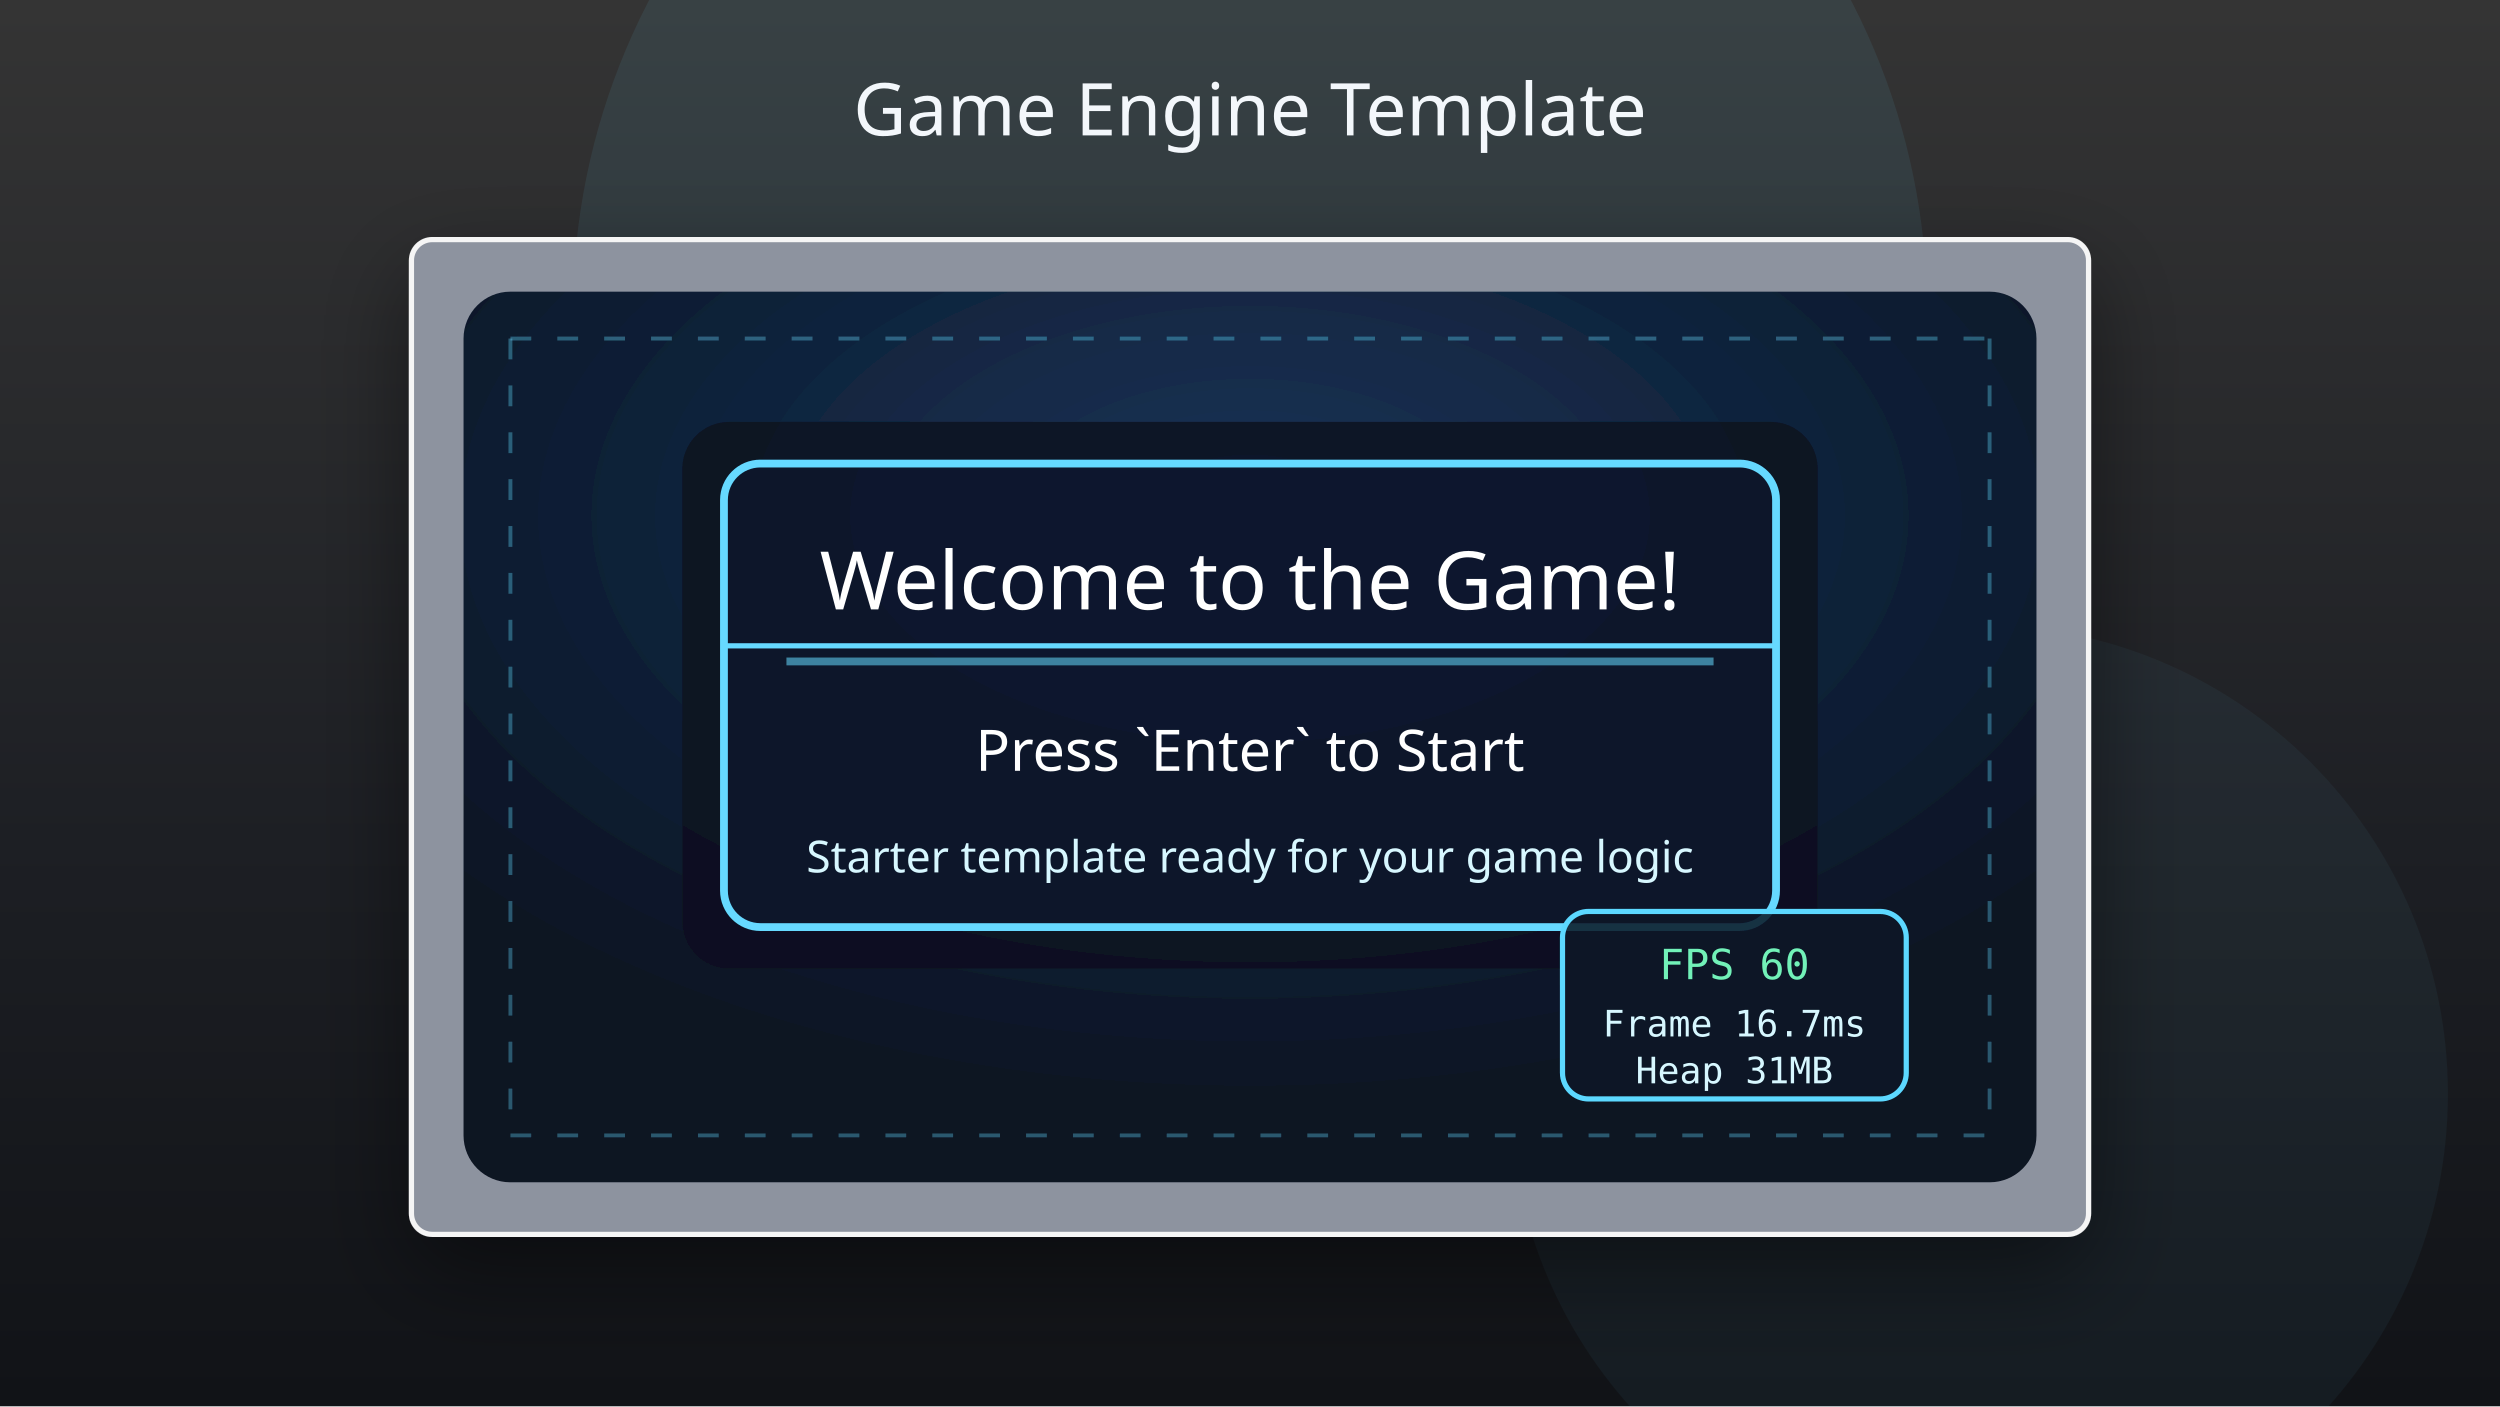
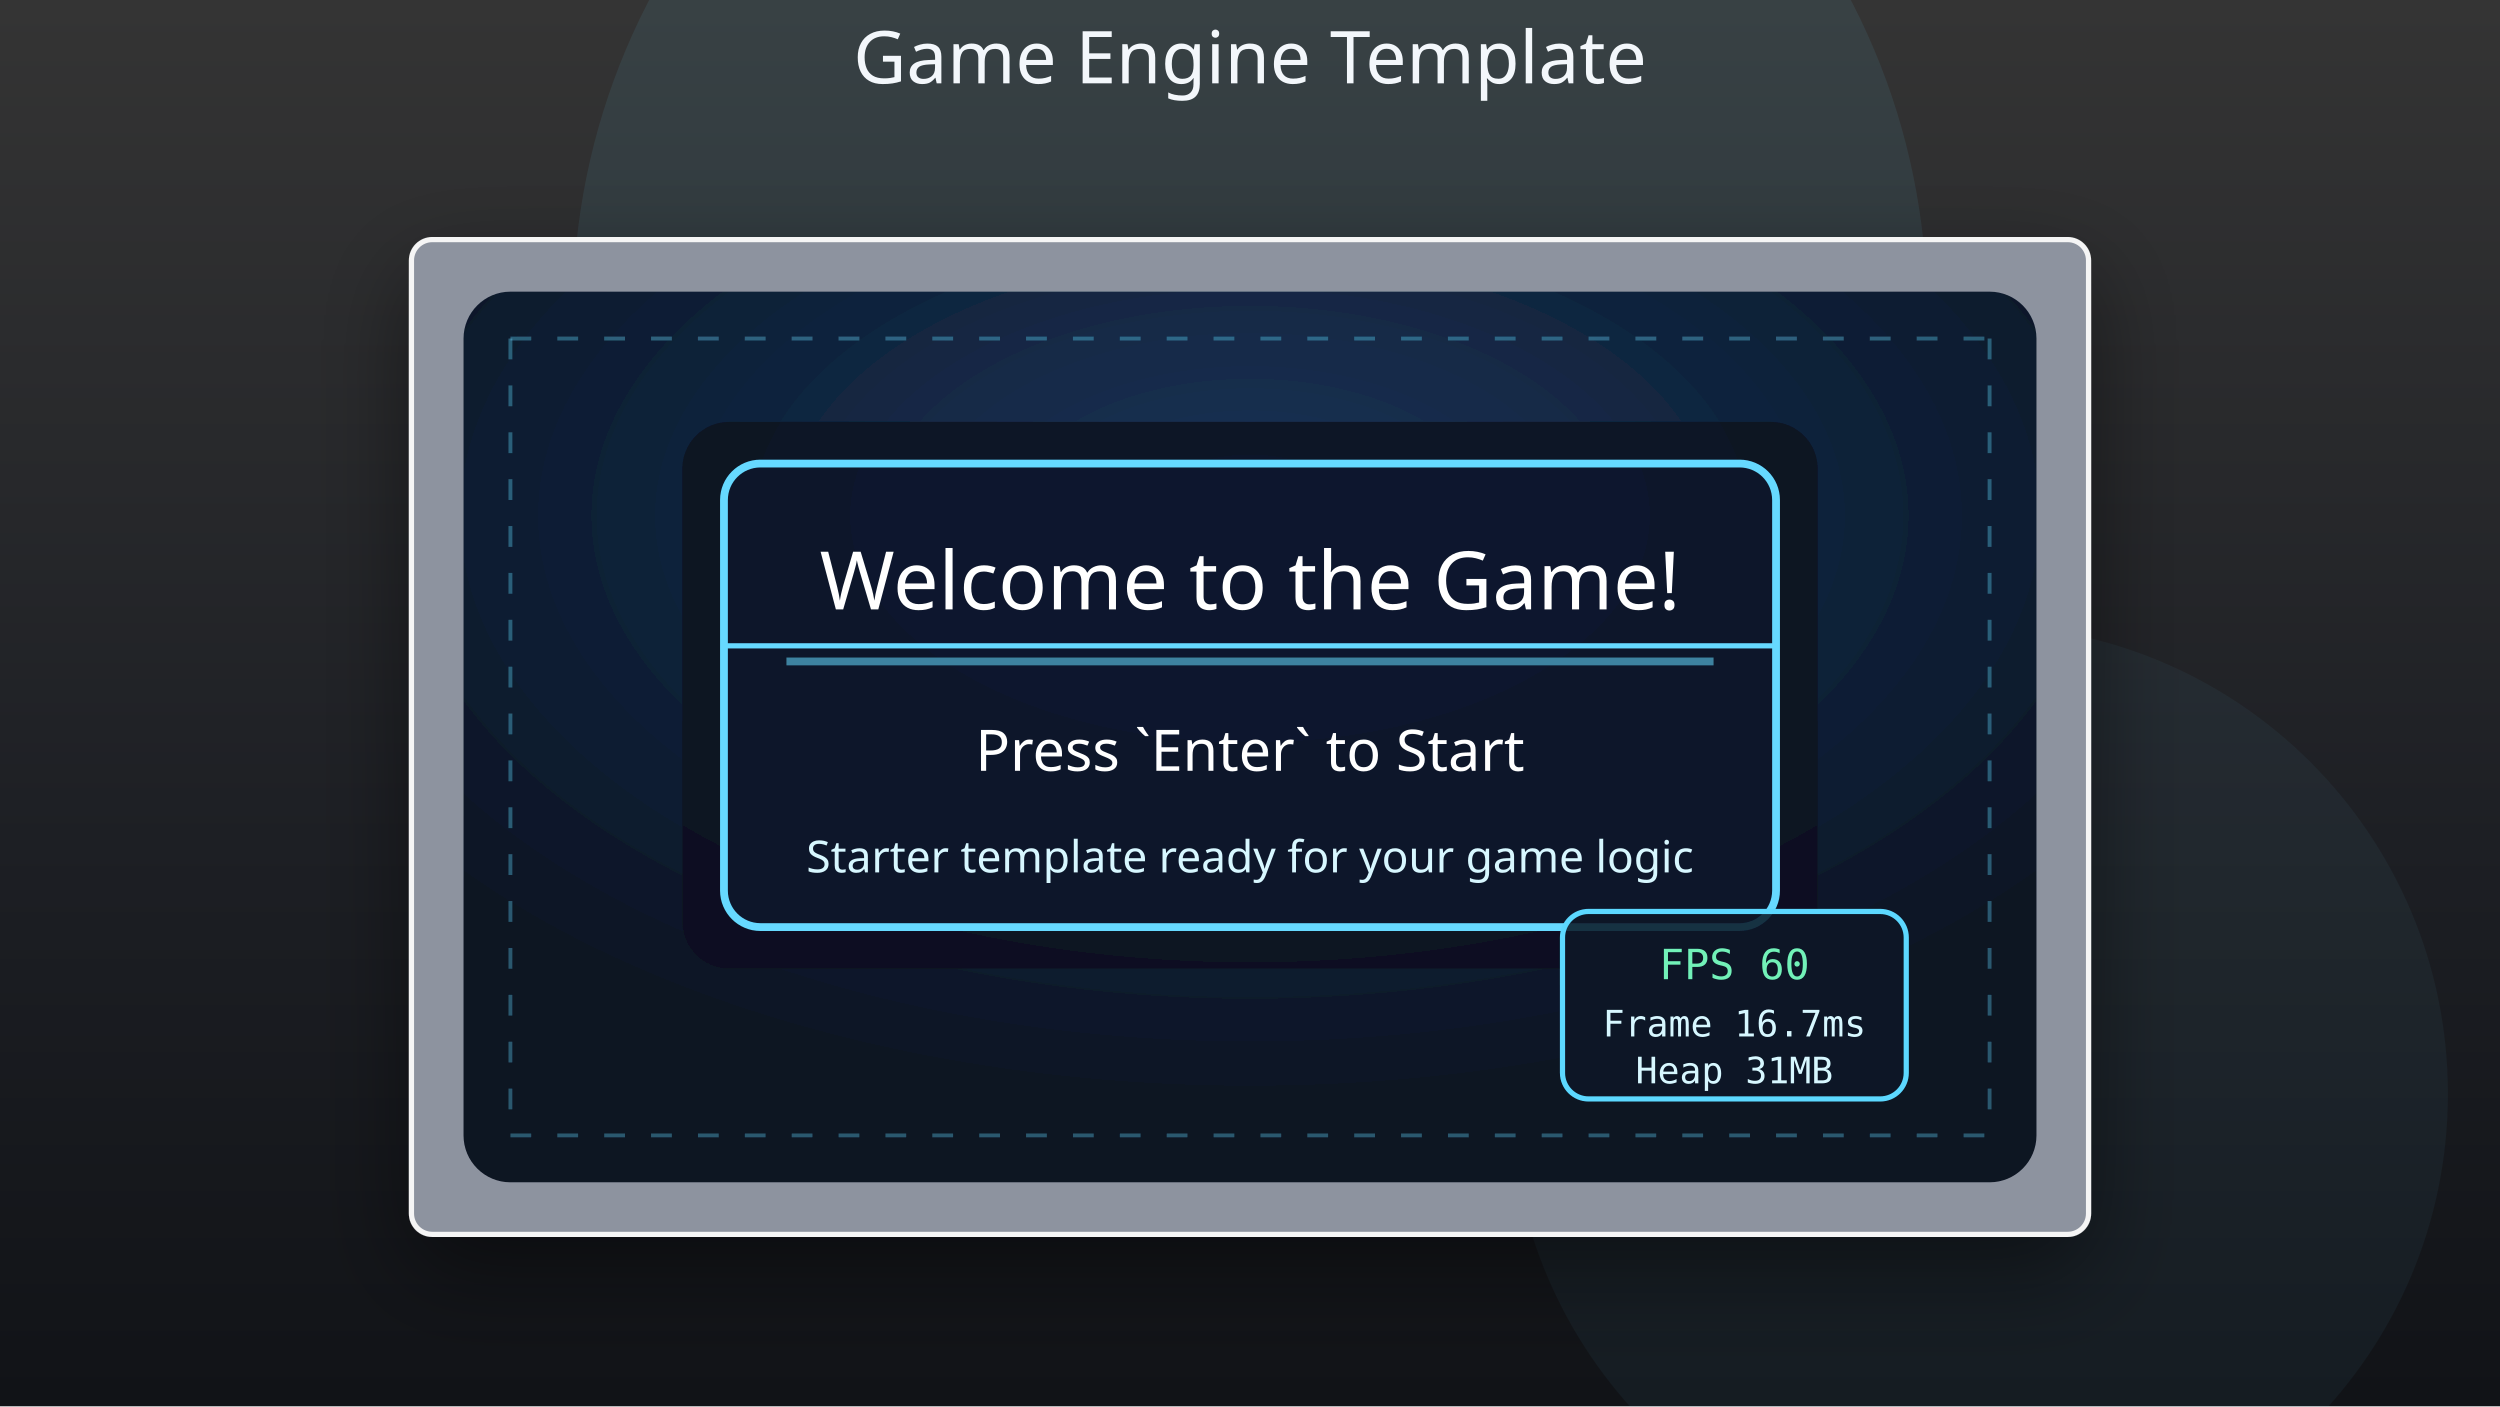
<svg xmlns="http://www.w3.org/2000/svg" width="960" height="540" viewBox="0 0 960 540" role="img" aria-label="Game engine template attract screen preview">
  <defs>
    <linearGradient id="pageBg" x1="0" y1="0" x2="0" y2="1">
      <stop offset="0%" stop-color="#343434" />
      <stop offset="60%" stop-color="#1d1f24" />
      <stop offset="100%" stop-color="#111317" />
    </linearGradient>
    <radialGradient id="stageGlow" cx="50%" cy="25%" r="70%">
      <stop offset="0%" stop-color="#173458" />
      <stop offset="100%" stop-color="#0a1220" />
    </radialGradient>
    <filter id="softShadow" x="-20%" y="-20%" width="140%" height="140%">
      <feDropShadow dx="0" dy="14" stdDeviation="18" flood-color="#000000" flood-opacity="0.45" />
    </filter>
  </defs>
  <rect width="960" height="540" fill="url(#pageBg)" />
  <circle cx="480" cy="120" r="260" fill="#66d9ff" opacity="0.08" />
  <circle cx="760" cy="420" r="180" fill="#66d9ff" opacity="0.05" />
-   <text x="480" y="52" text-anchor="middle" font-family="Segoe UI, Tahoma, sans-serif" font-size="28" fill="#f3f7fb">Game Engine Template</text>
+   <text x="480" y="32" text-anchor="middle" font-family="Segoe UI, Tahoma, sans-serif" font-size="28" fill="#f3f7fb">Game Engine Template</text>
  <g transform="translate(158 92)" filter="url(#softShadow)">
    <rect x="0" y="0" width="644" height="382" rx="8" fill="#8d939f" stroke="#f5f5f5" stroke-width="2" />
    <rect x="20" y="20" width="604" height="342" rx="18" fill="url(#stageGlow)" />
    <rect x="104" y="70" width="436" height="210" rx="18" fill="#07101fcc" />
    <rect x="120" y="86" width="404" height="178" rx="14" fill="#101a2fcc" stroke="#66d9ff" stroke-width="3" />
    <line x1="120" y1="156" x2="524" y2="156" stroke="#66d9ff" stroke-width="2" />
    <line x1="144" y1="162" x2="500" y2="162" stroke="#66d9ff" stroke-width="3" stroke-opacity="0.55" />
    <rect x="442" y="258" width="132" height="72" rx="10" fill="#0a1626dd" stroke="#5bd8ff" stroke-width="2" />
    <text x="508" y="284" text-anchor="middle" font-family="Consolas, monospace" font-size="16" fill="#72f1b8">FPS 60</text>
    <text x="508" y="306" text-anchor="middle" font-family="Consolas, monospace" font-size="14" fill="#d7f7ff">Frame 16.7ms</text>
    <text x="508" y="324" text-anchor="middle" font-family="Consolas, monospace" font-size="14" fill="#d7f7ff">Heap 31MB</text>
    <line x1="38" y1="38" x2="606" y2="38" stroke="#66d9ff" stroke-width="1.5" stroke-dasharray="8 10" stroke-opacity="0.35" />
    <line x1="38" y1="344" x2="606" y2="344" stroke="#66d9ff" stroke-width="1.5" stroke-dasharray="8 10" stroke-opacity="0.35" />
    <line x1="38" y1="38" x2="38" y2="344" stroke="#66d9ff" stroke-width="1.5" stroke-dasharray="8 10" stroke-opacity="0.35" />
    <line x1="606" y1="38" x2="606" y2="344" stroke="#66d9ff" stroke-width="1.5" stroke-dasharray="8 10" stroke-opacity="0.35" />
    <text x="322" y="142" text-anchor="middle" font-family="Segoe UI, Tahoma, sans-serif" font-size="31" fill="#ffffff">Welcome to the Game!</text>
    <text x="322" y="204" text-anchor="middle" font-family="Segoe UI, Tahoma, sans-serif" font-size="22" fill="#ffffff">Press `Enter` to Start</text>
    <text x="322" y="243" text-anchor="middle" font-family="Segoe UI, Tahoma, sans-serif" font-size="17" fill="#d7f7ff">Starter template ready for your game logic</text>
  </g>
</svg>
